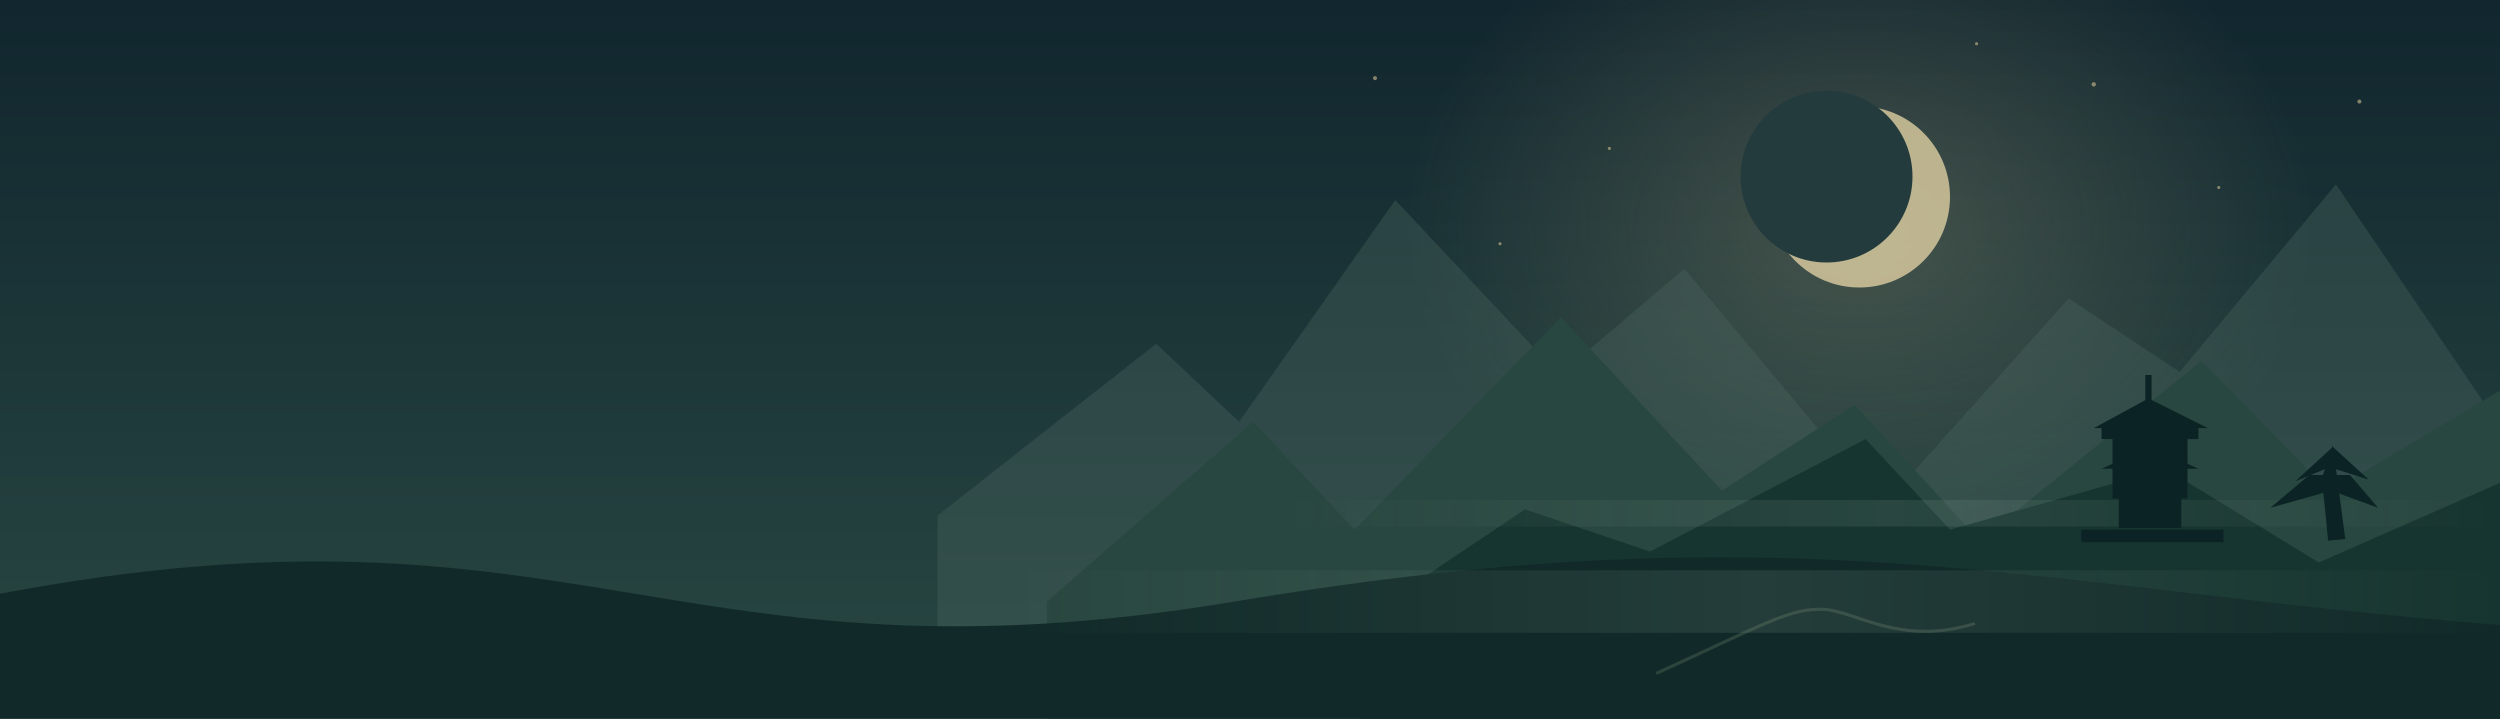
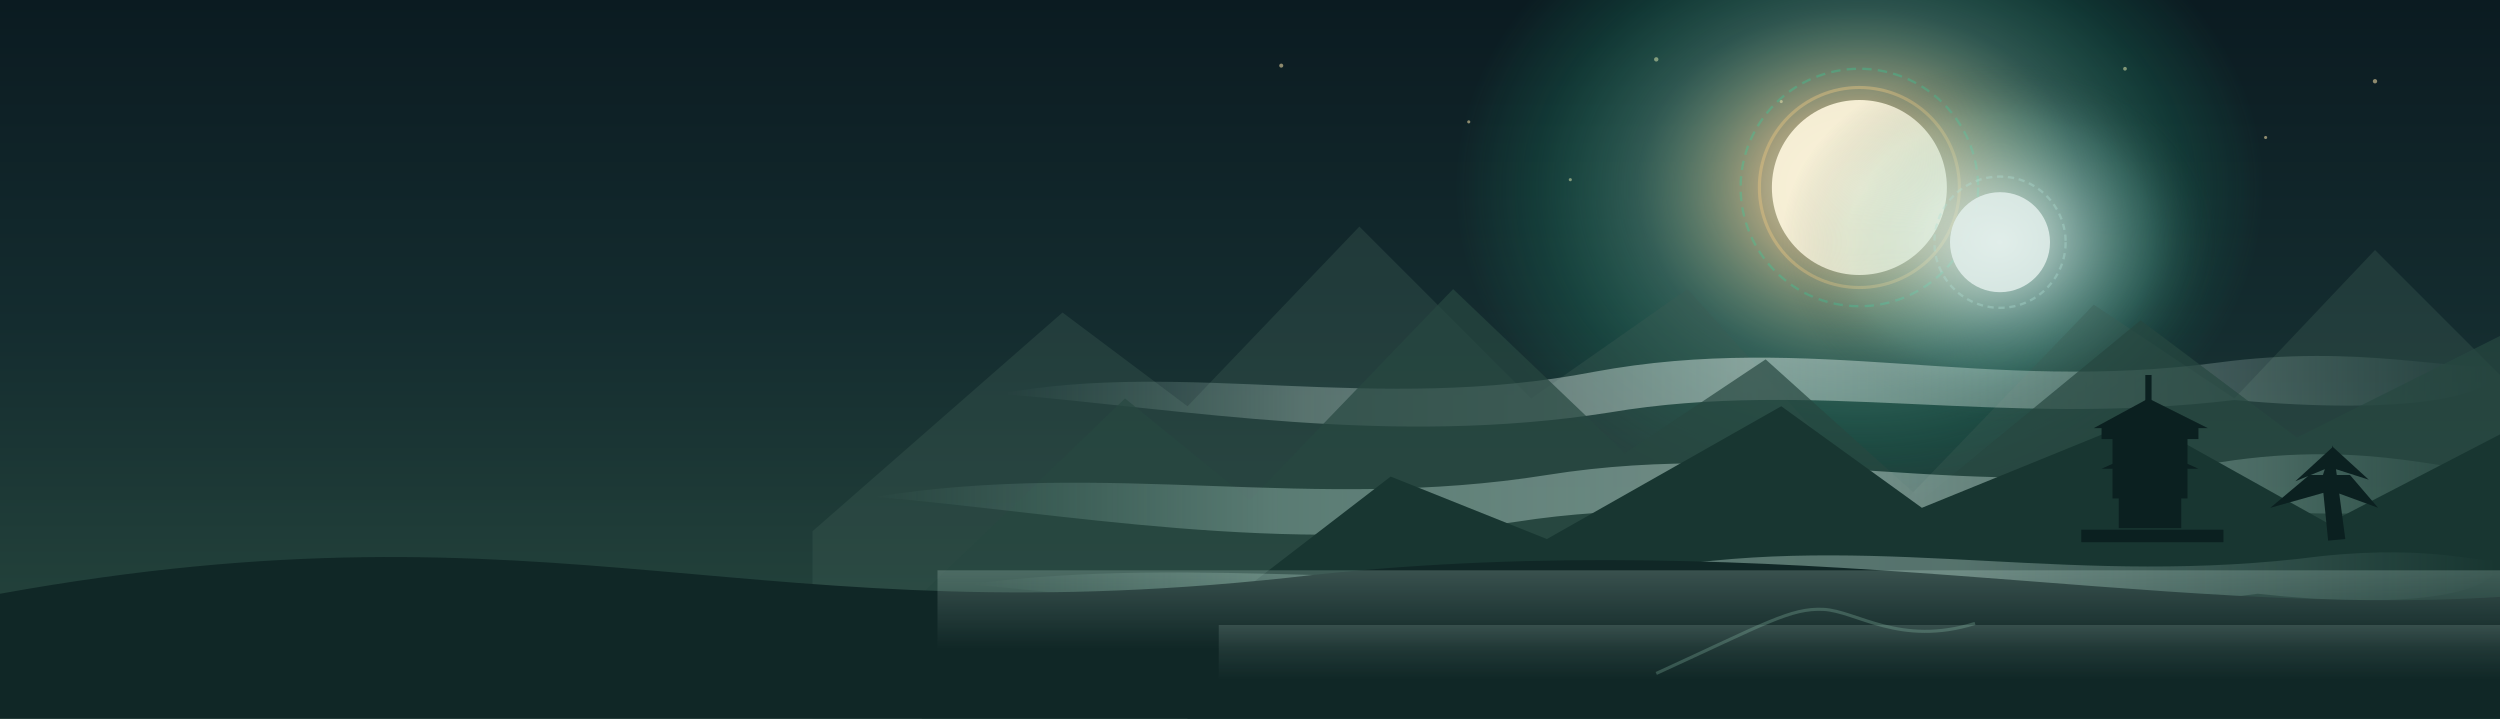
<svg xmlns="http://www.w3.org/2000/svg" viewBox="0 0 1600 460" fill="none">
  <defs>
-     <linearGradient id="sky" x2="0" y2="460" gradientUnits="userSpaceOnUse">
-       <stop stop-color="#11262e" />
-       <stop offset="1" stop-color="#294843" />
+     <linearGradient id="sky" x1="0" y1="0" x2="0" y2="460" gradientUnits="userSpaceOnUse">
+       <stop offset="0%" stop-color="#0b1b21" />
+       <stop offset="45%" stop-color="#142c2f" />
+       <stop offset="85%" stop-color="#23423b" />
+       <stop offset="100%" stop-color="#2d4d44" />
    </linearGradient>
-     <radialGradient id="halo">
-       <stop stop-color="#d8c697" stop-opacity=".23" />
-       <stop offset="1" stop-color="#d8c697" stop-opacity="0" />
+     <radialGradient id="sun1-aura" cx="50%" cy="50%" r="50%">
+       <stop offset="0%" stop-color="#fff8e7" stop-opacity=".95" />
+       <stop offset="25%" stop-color="#f3dfa8" stop-opacity=".65" />
+       <stop offset="55%" stop-color="#7cd6b5" stop-opacity=".3" />
+       <stop offset="80%" stop-color="#2edba2" stop-opacity=".12" />
+       <stop offset="100%" stop-color="#2edba2" stop-opacity="0" />
    </radialGradient>
-     <linearGradient id="mist">
-       <stop stop-color="#afc7b8" stop-opacity="0" />
-       <stop offset=".5" stop-color="#afc7b8" stop-opacity=".12" />
-       <stop offset="1" stop-color="#afc7b8" stop-opacity="0" />
+     <radialGradient id="sun2-aura" cx="50%" cy="50%" r="50%">
+       <stop offset="0%" stop-color="#edf6f3" stop-opacity=".85" />
+       <stop offset="35%" stop-color="#c1e3dc" stop-opacity=".5" />
+       <stop offset="70%" stop-color="#80bcb0" stop-opacity=".2" />
+       <stop offset="100%" stop-color="#23423b" stop-opacity="0" />
+     </radialGradient>
+     <linearGradient id="terrace-high" x1="0" y1="0" x2="1" y2="0">
+       <stop offset="0%" stop-color="#c2e6dc" stop-opacity="0" />
+       <stop offset="20%" stop-color="#dbf2ea" stop-opacity=".28" />
+       <stop offset="50%" stop-color="#eefaf5" stop-opacity=".45" />
+       <stop offset="78%" stop-color="#dbf2ea" stop-opacity=".25" />
+       <stop offset="100%" stop-color="#c2e6dc" stop-opacity="0" />
+     </linearGradient>
+     <linearGradient id="terrace-mid" x1="0" y1="0" x2="1" y2="0">
+       <stop offset="0%" stop-color="#a4d8cb" stop-opacity="0" />
+       <stop offset="25%" stop-color="#c8ece2" stop-opacity=".32" />
+       <stop offset="60%" stop-color="#e0f5ee" stop-opacity=".42" />
+       <stop offset="85%" stop-color="#c8ece2" stop-opacity=".22" />
+       <stop offset="100%" stop-color="#a4d8cb" stop-opacity="0" />
+     </linearGradient>
+     <linearGradient id="terrace-low" x1="0" y1="0" x2="1" y2="0">
+       <stop offset="0%" stop-color="#afded1" stop-opacity="0" />
+       <stop offset="30%" stop-color="#c6ebdf" stop-opacity=".38" />
+       <stop offset="65%" stop-color="#d9f3eb" stop-opacity=".32" />
+       <stop offset="100%" stop-color="#afded1" stop-opacity="0" />
+     </linearGradient>
+     <linearGradient id="valleymist" x1="0" y1="0" x2="0" y2="1">
+       <stop offset="0%" stop-color="#cbe5dc" stop-opacity=".22" />
+       <stop offset="100%" stop-color="#cbe5dc" stop-opacity="0" />
    </linearGradient>
  </defs>
  <path fill="url(#sky)" d="M0 0h1600v460H0z" />
-   <ellipse cx="1190" cy="145" rx="290" ry="220" fill="url(#halo)" />
-   <circle cx="1190" cy="126" r="58" fill="#e2d2a4" fill-opacity=".78" />
-   <circle cx="1169" cy="113" r="55" fill="#243b3d" />
-   <g fill="#e0cc99" opacity=".55">
-     <circle cx="880" cy="50" r="1.3" />
-     <circle cx="1030" cy="95" r="1" />
-     <circle cx="1340" cy="54" r="1.4" />
-     <circle cx="1420" cy="120" r="1" />
-     <circle cx="960" cy="156" r="1" />
-     <circle cx="1265" cy="28" r="1" />
-     <circle cx="1510" cy="65" r="1.3" />
+   <g fill="#e4d29f" opacity=".6">
+     <circle cx="820" cy="42" r="1.3" />
+     <circle cx="940" cy="78" r="1" />
+     <circle cx="1060" cy="38" r="1.4" />
+     <circle cx="1140" cy="65" r="1" />
+     <circle cx="1360" cy="44" r="1.2" />
+     <circle cx="1450" cy="88" r="1" />
+     <circle cx="1520" cy="52" r="1.4" />
+     <circle cx="1005" cy="115" r="1" />
  </g>
-   <path d="m600 330 140-110 53 50 100-142 105 112 80-68 127 152 119-133 71 47 100-120 105 155v187H600z" fill="#4b6860" opacity=".34" />
-   <path d="m670 385 132-115 65 69 132-136 103 111 85-55 80 87 142-115 82 84 109-65v210H670z" fill="#284740" />
-   <path d="m870 397 106-71 80 27 138-72 54 58 138-39 98 60 116-51v151H870z" fill="#173530" />
-   <path d="M0 380c370-70 430 65 790 5s501-10 810 15v60H0z" fill="#112a29" />
-   <path d="M650 365h950v40H650z" fill="url(#mist)" />
-   <path d="M820 320h780v17H820z" fill="url(#mist)" />
-   <g fill="#0b2324">
+   <ellipse cx="1190" cy="120" rx="260" ry="210" fill="url(#sun1-aura)" />
+   <circle cx="1190" cy="120" r="76" stroke="#2edba2" stroke-width="1.5" stroke-dasharray="6 4" stroke-opacity=".3" fill="none" />
+   <circle cx="1190" cy="120" r="64" stroke="#e5c382" stroke-width="2" stroke-opacity=".45" fill="none" />
+   <circle cx="1190" cy="120" r="56" fill="#fcf4db" fill-opacity=".92" />
+   <ellipse cx="1280" cy="155" rx="140" ry="115" fill="url(#sun2-aura)" />
+   <circle cx="1280" cy="155" r="42" stroke="#b0ded3" stroke-width="1.5" stroke-dasharray="4 3" stroke-opacity=".35" fill="none" />
+   <circle cx="1280" cy="155" r="32" fill="#e3f0ec" fill-opacity=".84" />
+   <path d="M520 340 L680 200 L760 260 L870 145 L980 255 L1080 185 L1210 330 L1340 195 L1430 255 L1520 160 L1600 240 V460 H520 Z" fill="#3c5b53" opacity=".35" />
+   <path d="M640 252 C760 230, 880 265, 1020 238 C1160 212, 1270 252, 1420 232 C1510 220, 1570 238, 1600 234 C1600 254, 1540 266, 1430 256 C1280 274, 1160 242, 1030 264 C890 286, 760 262, 640 252 Z" fill="url(#terrace-high)" />
+   <path d="M590 380 L720 255 L800 320 L930 185 L1040 290 L1130 230 L1230 320 L1370 205 L1470 280 L1600 215 V460 H590 Z" fill="#264740" opacity=".7" />
+   <path d="M560 318 C710 294, 840 328, 990 304 C1140 280, 1260 324, 1420 296 C1520 280, 1575 306, 1600 300 C1600 324, 1530 336, 1410 324 C1240 348, 1110 312, 970 334 C820 356, 680 328, 560 318 Z" fill="url(#terrace-mid)" />
+   <path d="M760 405 L890 305 L990 345 L1140 260 L1230 325 L1370 268 L1490 335 L1600 278 V460 H760 Z" fill="#183631" />
+   <path d="M620 374 C770 354, 910 382, 1070 362 C1210 342, 1330 376, 1485 356 C1560 348, 1590 362, 1600 358 C1600 382, 1535 390, 1445 380 C1300 400, 1180 374, 1040 392 C880 410, 740 384, 620 374 Z" fill="url(#terrace-low)" />
+   <path d="M0 380 C360 315, 480 410, 840 368 C1140 336, 1380 396, 1600 382 V460 H0 Z" fill="#102726" />
+   <path d="M600 365 H1600 V415 H600 Z" fill="url(#valleymist)" />
+   <path d="M780 400 H1600 V435 H780 Z" fill="url(#valleymist)" opacity=".7" />
+   <g fill="#0b2020">
    <path d="M1345 272h62v9h-62zM1352 280h48v39h-48zM1340 274l35-19 38 19zM1345 300l31-14 31 14zM1356 314h40v24h-40zM1332 339h91v8h-91z" />
-     <path d="M1373 240h4v20h-4zM1501 345l-8-60-7 21 4 40zM1493 286l-24 22 22-9 25 8zM1478 304l-25 21 39-11 30 11-18-21z" />
+     <path d="M1373 240h4v20h-4z" />
+     <path d="M1501 345l-8-60-7 21 4 40zM1493 286l-24 22 22-9 25 8zM1478 304l-25 21 39-11 30 11-18-21z" />
  </g>
-   <path d="M1060 431c70-32 86-42 107-41s49 24 97 9" stroke="#bac5a1" stroke-opacity=".17" stroke-width="2" />
+   <path d="M1060 431c70-32 86-42 107-41s49 24 97 9" stroke="#9ed4be" stroke-opacity=".25" stroke-width="2" />
</svg>
